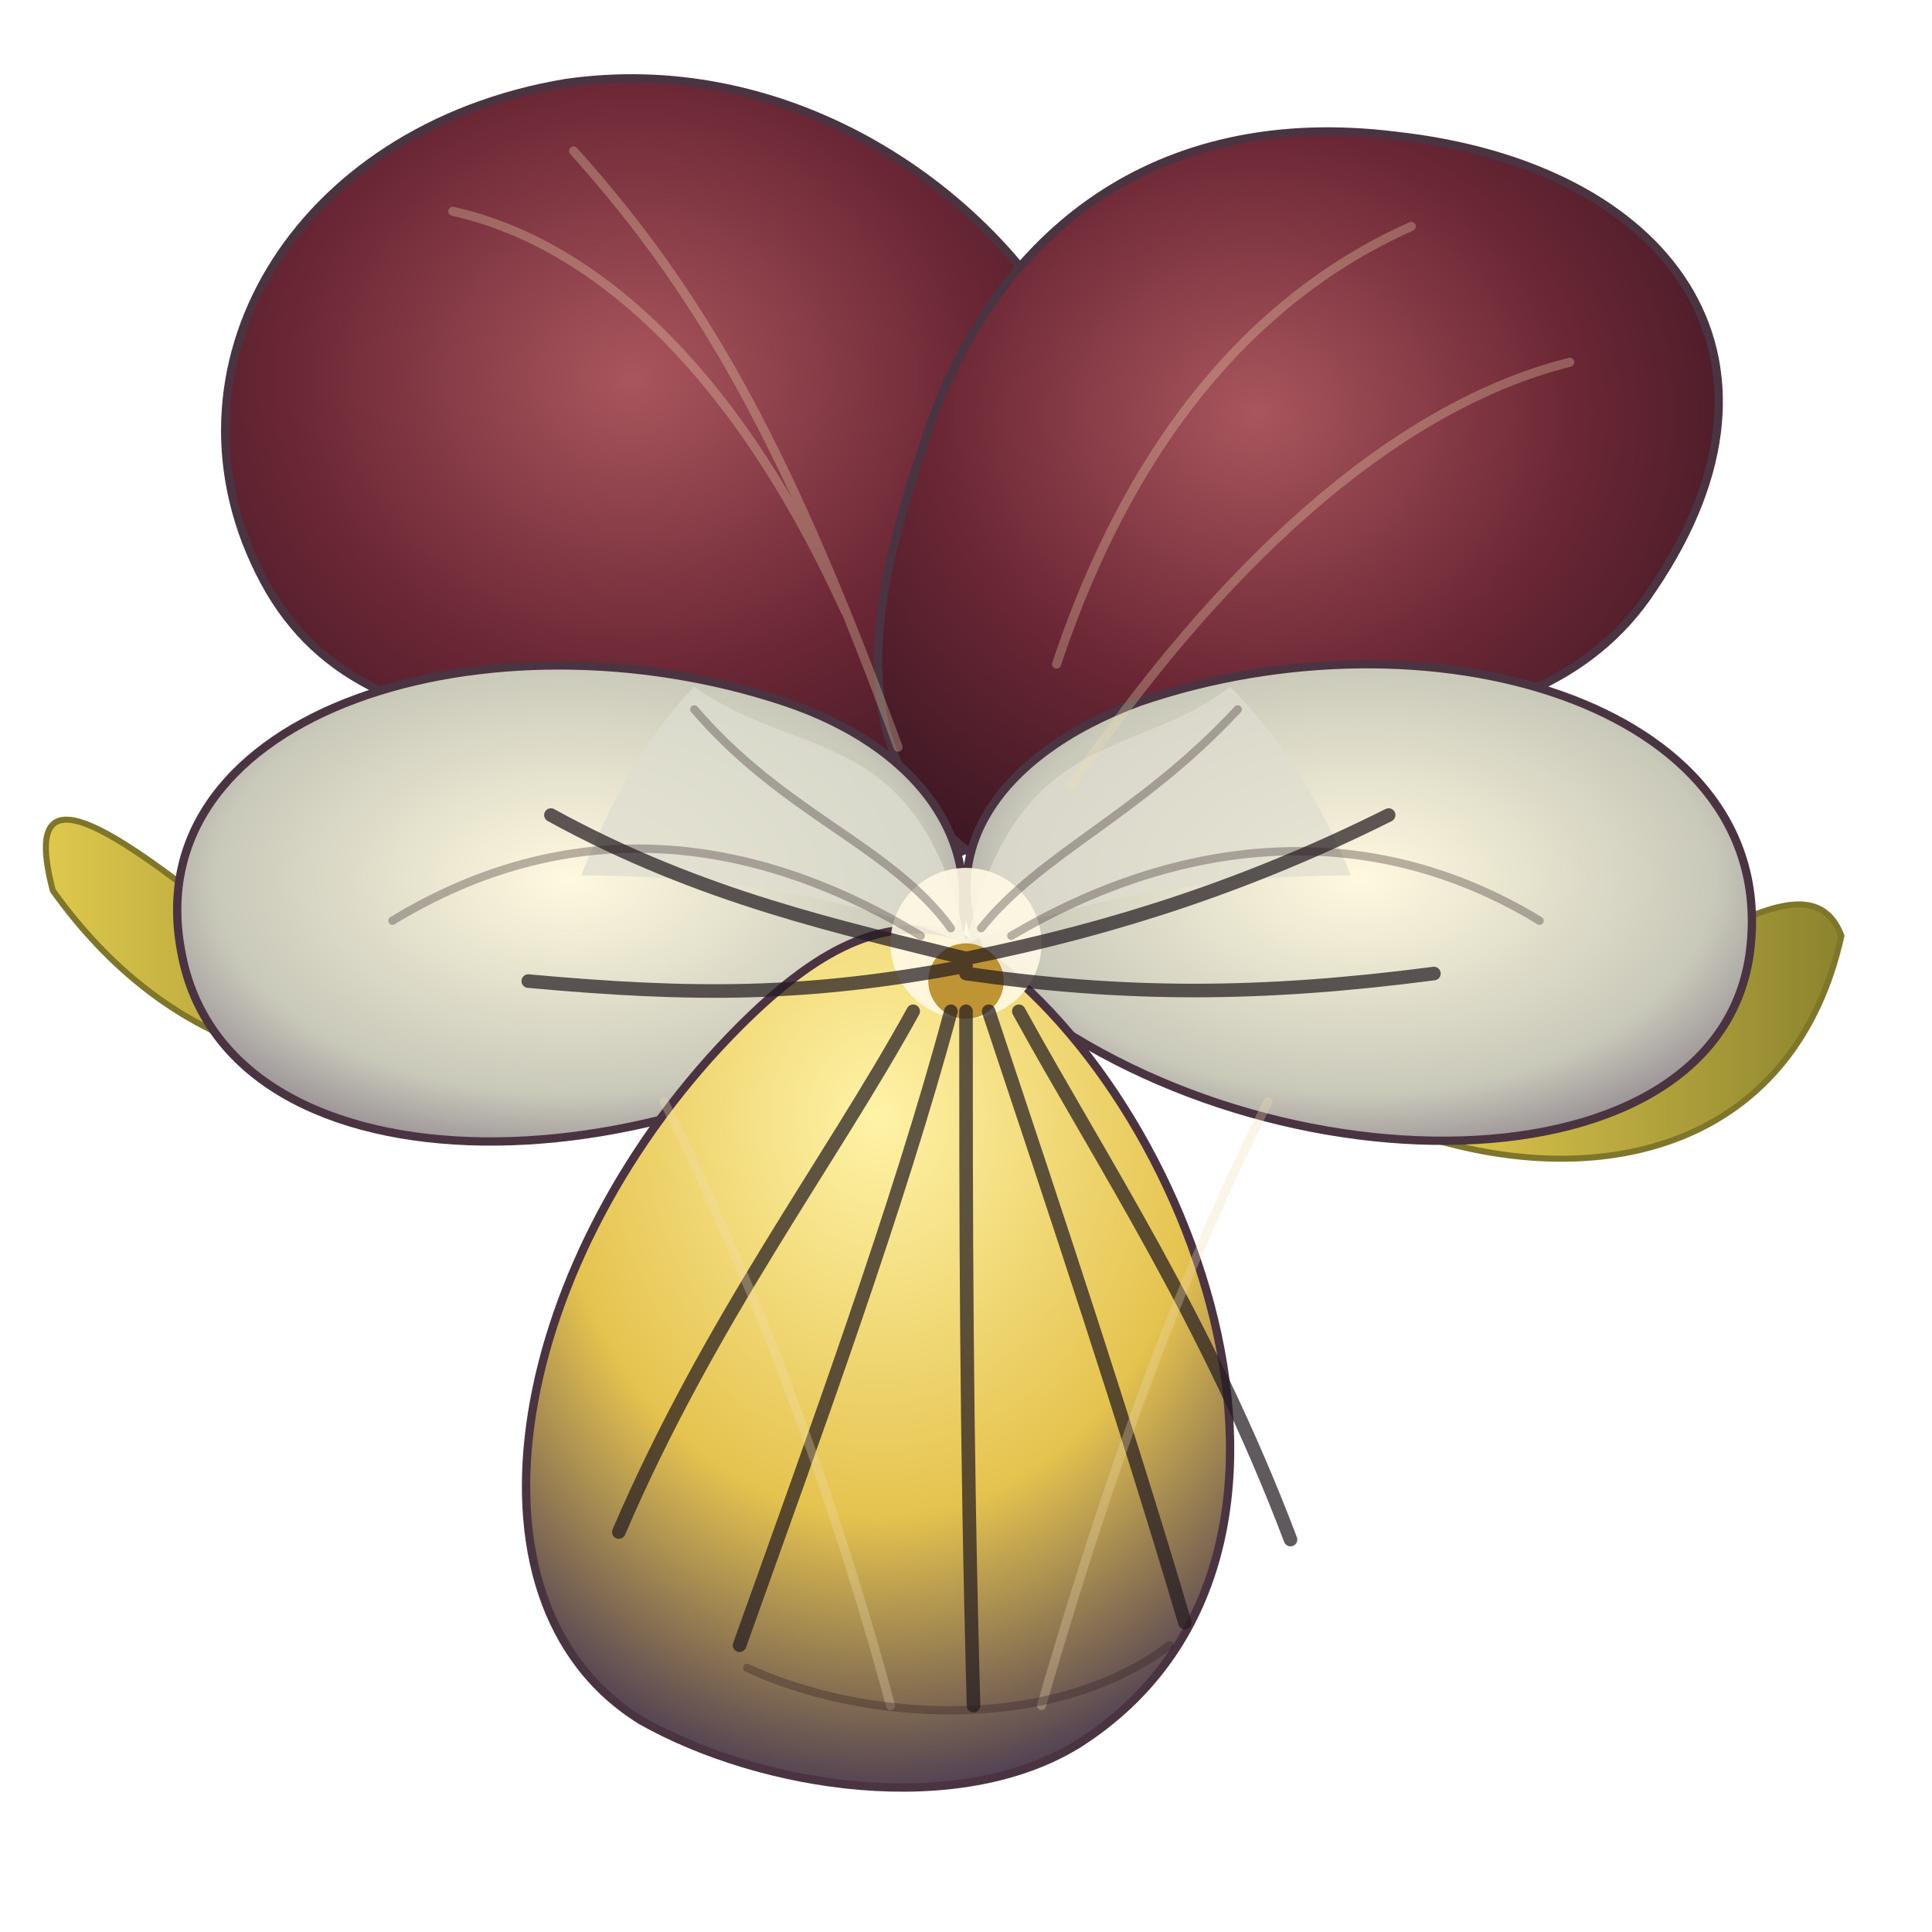
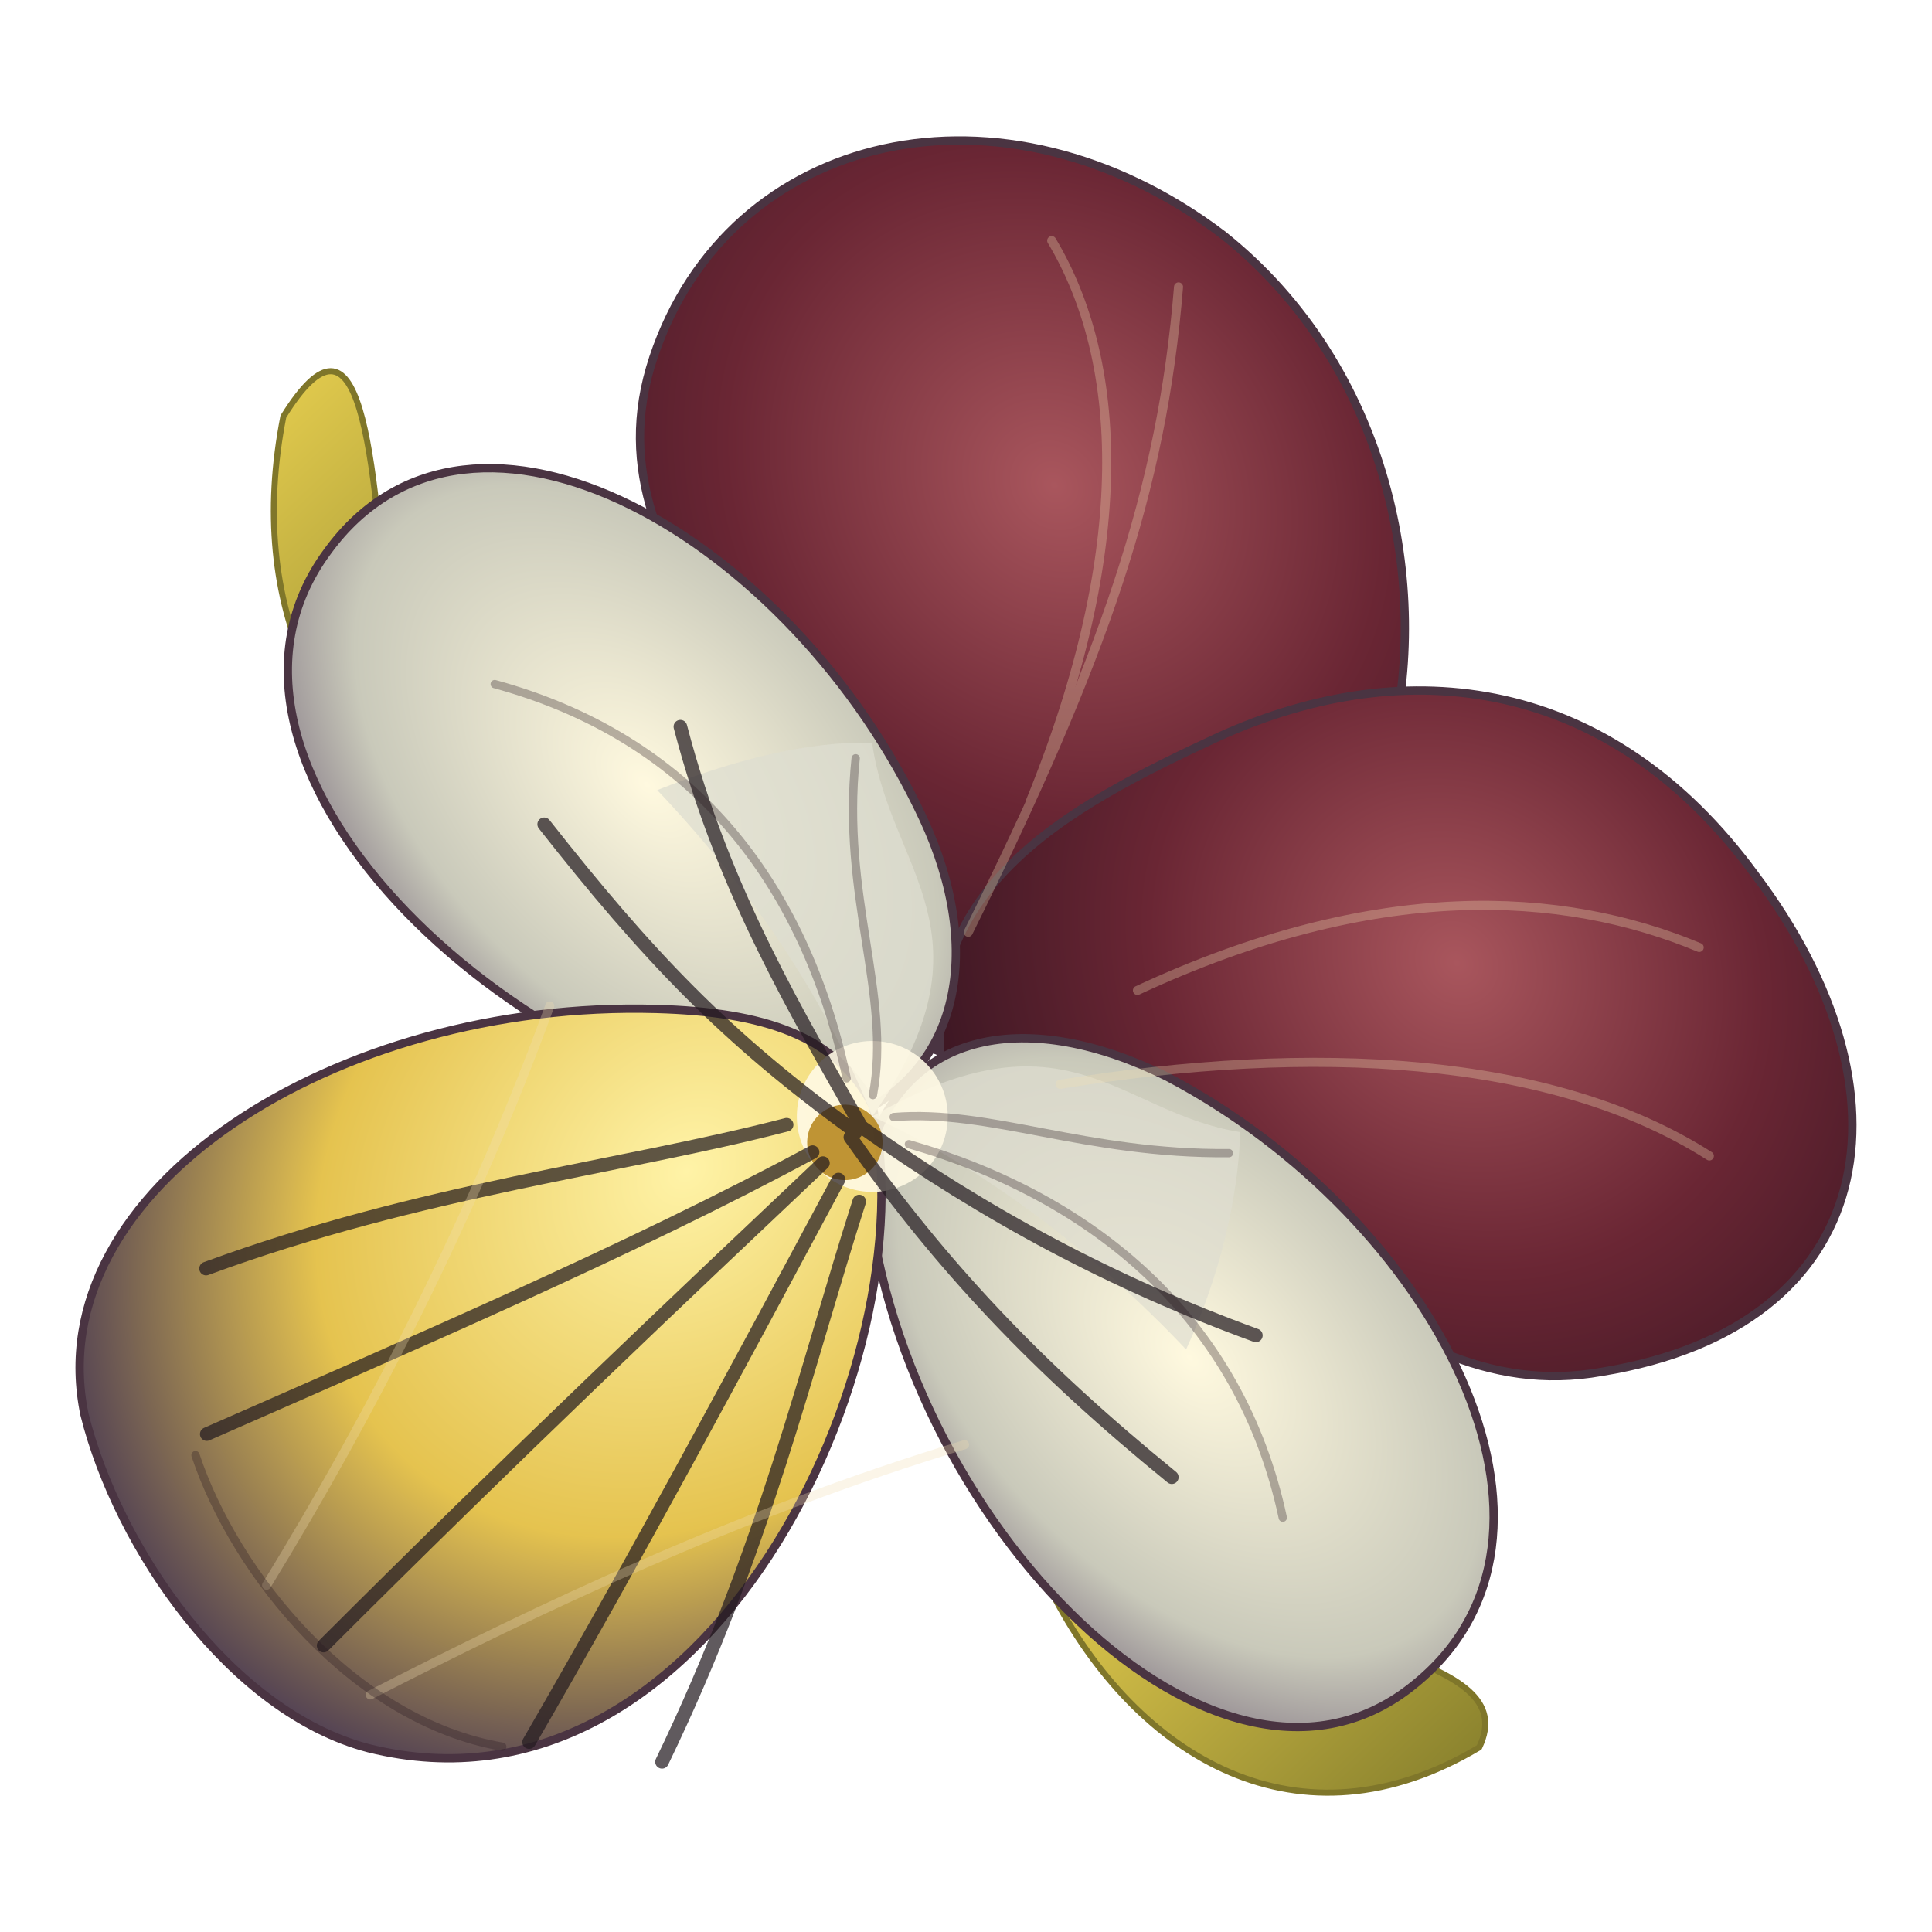
- <svg xmlns="http://www.w3.org/2000/svg" version="1.1" id="pansy-flower" width="1024" height="1024" viewBox="0 0 256 256">
+ <svg xmlns="http://www.w3.org/2000/svg" xmlns:xlink="http://www.w3.org/1999/xlink" version="1.1" id="pansy-flower" width="1024" height="1024" viewBox="0 0 256 256">
  <defs id="defs467">
    <radialGradient id="grad-burgundy" cx="45%" cy="38%" r="70%">
      <stop offset="0%" stop-color="#a9565d" id="stop441" />
      <stop offset="55%" stop-color="#6a2634" id="stop443" />
      <stop offset="100%" stop-color="#391622" id="stop445" />
    </radialGradient>
    <radialGradient id="grad-pale" cx="50%" cy="45%" r="75%">
      <stop offset="0%" stop-color="#fff9df" id="stop448" />
      <stop offset="60%" stop-color="#c9c9ba" id="stop450" />
      <stop offset="100%" stop-color="#61506b" id="stop452" />
    </radialGradient>
-     <radialGradient id="grad-yellow" cx="50%" cy="22%" r="80%">
+     <radialGradient id="grad-yellow" cx="128.34" cy="134.042" r="83.293" gradientTransform="scale(0.9065815,1.103045)" fx="128.34" fy="134.042" gradientUnits="userSpaceOnUse">
      <stop offset="0%" stop-color="#fff3a7" id="stop455" />
      <stop offset="58%" stop-color="#e5c34f" id="stop457" />
      <stop offset="100%" stop-color="#4b3b54" id="stop459" />
    </radialGradient>
    <linearGradient id="grad-sepal" x1="0" y1="0" x2="1" y2="0">
      <stop offset="0%" stop-color="#dfc84c" id="stop462" />
      <stop offset="100%" stop-color="#8b832e" id="stop464" />
    </linearGradient>
+     <linearGradient xlink:href="#grad-sepal" id="linearGradient384" x1="199.013" y1="19.559" x2="236.133" y2="19.559" gradientTransform="scale(0.6411646,1.559662)" gradientUnits="userSpaceOnUse" />
+     <linearGradient xlink:href="#grad-sepal" id="linearGradient386" x1="4.318" y1="142.28" x2="48.219" y2="142.28" gradientTransform="scale(1.314838,0.7605499)" gradientUnits="userSpaceOnUse" />
+     <linearGradient xlink:href="#grad-sepal" id="linearGradient388" x1="150.432" y1="150.541" x2="193.911" y2="150.541" gradientTransform="scale(1.260369,0.7934186)" gradientUnits="userSpaceOnUse" />
+     <radialGradient xlink:href="#grad-burgundy" id="radialGradient390" cx="78.291" cy="53.53" r="79.221" gradientTransform="scale(1.070506,0.934138)" fx="78.291" fy="53.53" gradientUnits="userSpaceOnUse" />
+     <radialGradient xlink:href="#grad-burgundy" id="radialGradient392" cx="156.657" cy="58.159" r="74.121" gradientTransform="scale(1.062281,0.9413708)" fx="156.657" fy="58.159" gradientUnits="userSpaceOnUse" />
+     <radialGradient xlink:href="#grad-pale" id="radialGradient394" cx="59.006" cy="149.19" r="61.649" gradientTransform="scale(1.280578,0.7808974)" fx="59.006" fy="149.19" gradientUnits="userSpaceOnUse" />
+     <radialGradient xlink:href="#grad-pale" id="radialGradient396" cx="140.779" cy="148.879" r="61.654" gradientTransform="scale(1.279341,0.7816523)" fx="140.779" fy="148.879" gradientUnits="userSpaceOnUse" />
  </defs>
-   <g id="sepals" stroke="#7f762a" stroke-width="0.8" stroke-linejoin="round">
-     <path d="M128 67 C133 43 148 23 151 34 C150 59 139 78 128 88 Z" fill="url(#grad-sepal)" id="path469" />
-     <path d="M39 129 C18 112 2 99 7 118 C22 139 43 145 63 139 Z" fill="url(#grad-sepal)" id="path471" />
-     <path d="M193 139 C219 132 239 111 244 124 C238 151 214 158 190 151 Z" fill="url(#grad-sepal)" id="path473" />
-   </g>
-   <g id="petals" stroke="#4a3442" stroke-width="1.1" stroke-linejoin="round">
-     <path id="upper-left-petal" d="M123 115 C87 91 50 105 35 77 C20 49 39 17 75 11 C103 7 128 23 140 42 C154 64 157 100 123 115 Z" fill="url(#grad-burgundy)" />
-     <path id="upper-right-petal" d="M133 116 C164 92 202 104 219 78 C240 47 221 22 185 18 C153 14 132 31 123 57 C116 78 109 102 133 116 Z" fill="url(#grad-burgundy)" />
-     <path id="left-petal" d="M125 130 C91 158 30 160 24 126 C18 94 65 80 104 93 C122 99 133 113 125 130 Z" fill="url(#grad-pale)" />
-     <path id="right-petal" d="M132 130 C166 159 229 159 232 125 C235 93 189 80 151 93 C132 100 122 114 132 130 Z" fill="url(#grad-pale)" />
-     <path id="lower-petal" d="M127 124 C157 142 182 206 143 231 C127 241 101 237 85 228 C59 212 68 166 98 136 C108 126 117 121 127 124 Z" fill="url(#grad-yellow)" />
-   </g>
-   <g id="central-color" stroke="none">
-     <path d="M92 91 C106 101 122 96 128 125 C113 119 96 116 77 116 C81 106 86 97 92 91 Z" fill="#deddd0" opacity="0.75" id="path482" />
-     <path d="M163 91 C150 101 135 96 128 125 C143 119 161 116 179 116 C175 106 169 97 163 91 Z" fill="#deddd0" opacity="0.70" id="path484" />
-     <circle cx="128" cy="125" r="10" fill="#fff9e4" opacity="0.90" id="circle486" />
-     <circle cx="128" cy="130" r="5" fill="#b48316" opacity="0.85" id="circle488" />
-   </g>
-   <g id="dark-veins" fill="none" stroke="#221b20" stroke-width="1.8" stroke-linecap="round" opacity="0.72">
-     <path d="M128 127 C112 123 93 119 73 108" id="path491" />
-     <path d="M128 128 C107 132 92 132 70 130" id="path493" />
-     <path d="M128 127 C148 123 166 117 184 108" id="path495" />
-     <path d="M128 129 C149 132 167 132 190 129" id="path497" />
-     <path d="M126 134 C119 160 108 190 98 218" id="path499" />
-     <path d="M128 134 C128 160 128 190 129 226" id="path501" />
-     <path d="M131 134 C140 161 149 188 157 215" id="path503" />
-     <path d="M121 134 C110 154 94 175 82 203" id="path505" />
-     <path d="M135 134 C146 154 160 175 171 204" id="path507" />
-   </g>
-   <g id="soft-painterly-strokes" fill="none" stroke-linecap="round">
-     <g stroke="#f1dfb2" stroke-width="1.2" opacity="0.30" id="g522">
-       <path d="M60 28 C78 32 97 48 112 81" id="path510" />
-       <path d="M76 20 C94 40 105 61 119 99" id="path512" />
-       <path d="M187 30 C169 38 151 55 140 88" id="path514" />
-       <path d="M208 48 C184 54 161 76 142 104" id="path516" />
-       <path d="M88 146 C101 172 111 200 118 226" id="path518" />
-       <path d="M168 146 C154 174 145 202 138 226" id="path520" />
+   <g id="g382" transform="rotate(46.60775,95.17009,122.0569)">
+     <g id="sepals" stroke="#7f762a" stroke-width="0.8" stroke-linejoin="round">
+       <path d="m 128,67 c 5,-24 20,-44 23,-33 -1,25 -12,44 -23,54 z" fill="url(#grad-sepal)" id="path469" style="fill:url(#linearGradient384)" />
+       <path d="M 39,129 C 18,112 2,99 7,118 c 15,21 36,27 56,21 z" fill="url(#grad-sepal)" id="path471" style="fill:url(#linearGradient386)" />
+       <path d="m 193,139 c 26,-7 46,-28 51,-15 -6,27 -30,34 -54,27 z" fill="url(#grad-sepal)" id="path473" style="fill:url(#linearGradient388)" />
    </g>
-     <g stroke="#2a1821" stroke-width="1.1" opacity="0.32" id="g534">
-       <path d="M52 122 C75 108 99 110 122 124" id="path524" />
-       <path d="M204 122 C181 108 156 111 134 124" id="path526" />
-       <path d="M99 221 C114 228 139 230 155 218" id="path528" />
-       <path d="M92 94 C104 108 118 112 126 123" id="path530" />
-       <path d="M164 94 C151 108 138 113 130 123" id="path532" />
+     <g id="petals" stroke="#4a3442" stroke-width="1.1" stroke-linejoin="round">
+       <path id="upper-left-petal" d="M 123,115 C 87,91 50,105 35,77 20,49 39,17 75,11 c 28,-4 53,12 65,31 14,22 17,58 -17,73 z" fill="url(#grad-burgundy)" style="fill:url(#radialGradient390)" />
+       <path id="upper-right-petal" d="m 133,116 c 31,-24 69,-12 86,-38 21,-31 2,-56 -34,-60 -32,-4 -53,13 -62,39 -7,21 -14,45 10,59 z" fill="url(#grad-burgundy)" style="fill:url(#radialGradient392)" />
+       <path id="left-petal" d="M 125,130 C 91,158 30,160 24,126 18,94 65,80 104,93 c 18,6 29,20 21,37 z" fill="url(#grad-pale)" style="fill:url(#radialGradient394)" />
+       <path id="right-petal" d="m 132,130 c 34,29 97,29 100,-5 3,-32 -43,-45 -81,-32 -19,7 -29,21 -19,37 z" fill="url(#grad-pale)" style="fill:url(#radialGradient396)" />
+       <path id="lower-petal" d="m 127,124 c 30,18 55,82 16,107 -16,10 -42,6 -58,-3 -26,-16 -17,-62 13,-92 10,-10 19,-15 29,-12 z" fill="url(#grad-yellow)" style="fill:url(#grad-yellow)" />
+     </g>
+     <g id="central-color" stroke="none">
+       <path d="m 92,91 c 14,10 30,5 36,34 -15,-6 -32,-9 -51,-9 4,-10 9,-19 15,-25 z" fill="#deddd0" opacity="0.75" id="path482" />
+       <path d="m 163,91 c -13,10 -28,5 -35,34 15,-6 33,-9 51,-9 -4,-10 -10,-19 -16,-25 z" fill="#deddd0" opacity="0.7" id="path484" />
+       <circle cx="128" cy="125" r="10" fill="#fff9e4" opacity="0.9" id="circle486" />
+       <circle cx="128" cy="130" r="5" fill="#b48316" opacity="0.85" id="circle488" />
+     </g>
+     <g id="dark-veins" fill="none" stroke="#221b20" stroke-width="1.8" stroke-linecap="round" opacity="0.72">
+       <path d="M 128,127 C 112,123 93,119 73,108" id="path491" />
+       <path d="m 128,128 c -21,4 -36,4 -58,2" id="path493" />
+       <path d="m 128,127 c 20,-4 38,-10 56,-19" id="path495" />
+       <path d="m 128,129 c 21,3 39,3 62,0" id="path497" />
+       <path d="m 126,134 c -7,26 -18,56 -28,84" id="path499" />
+       <path d="m 128,134 c 0,26 0,56 1,92" id="path501" />
+       <path d="m 131,134 c 9,27 18,54 26,81" id="path503" />
+       <path d="m 121,134 c -11,20 -27,41 -39,69" id="path505" />
+       <path d="m 135,134 c 11,20 25,41 36,70" id="path507" />
+     </g>
+     <g id="soft-painterly-strokes" fill="none" stroke-linecap="round">
+       <g stroke="#f1dfb2" stroke-width="1.2" opacity="0.3" id="g522">
+         <path d="m 60,28 c 18,4 37,20 52,53" id="path510" />
+         <path d="m 76,20 c 18,20 29,41 43,79" id="path512" />
+         <path d="m 187,30 c -18,8 -36,25 -47,58" id="path514" />
+         <path d="m 208,48 c -24,6 -47,28 -66,56" id="path516" />
+         <path d="m 88,146 c 13,26 23,54 30,80" id="path518" />
+         <path d="m 168,146 c -14,28 -23,56 -30,80" id="path520" />
+       </g>
+       <g stroke="#2a1821" stroke-width="1.1" opacity="0.32" id="g534">
+         <path d="m 52,122 c 23,-14 47,-12 70,2" id="path524" />
+         <path d="m 204,122 c -23,-14 -48,-11 -70,2" id="path526" />
+         <path d="m 99,221 c 15,7 40,9 56,-3" id="path528" />
+         <path d="m 92,94 c 12,14 26,18 34,29" id="path530" />
+         <path d="m 164,94 c -13,14 -26,19 -34,29" id="path532" />
+       </g>
    </g>
  </g>
</svg>
